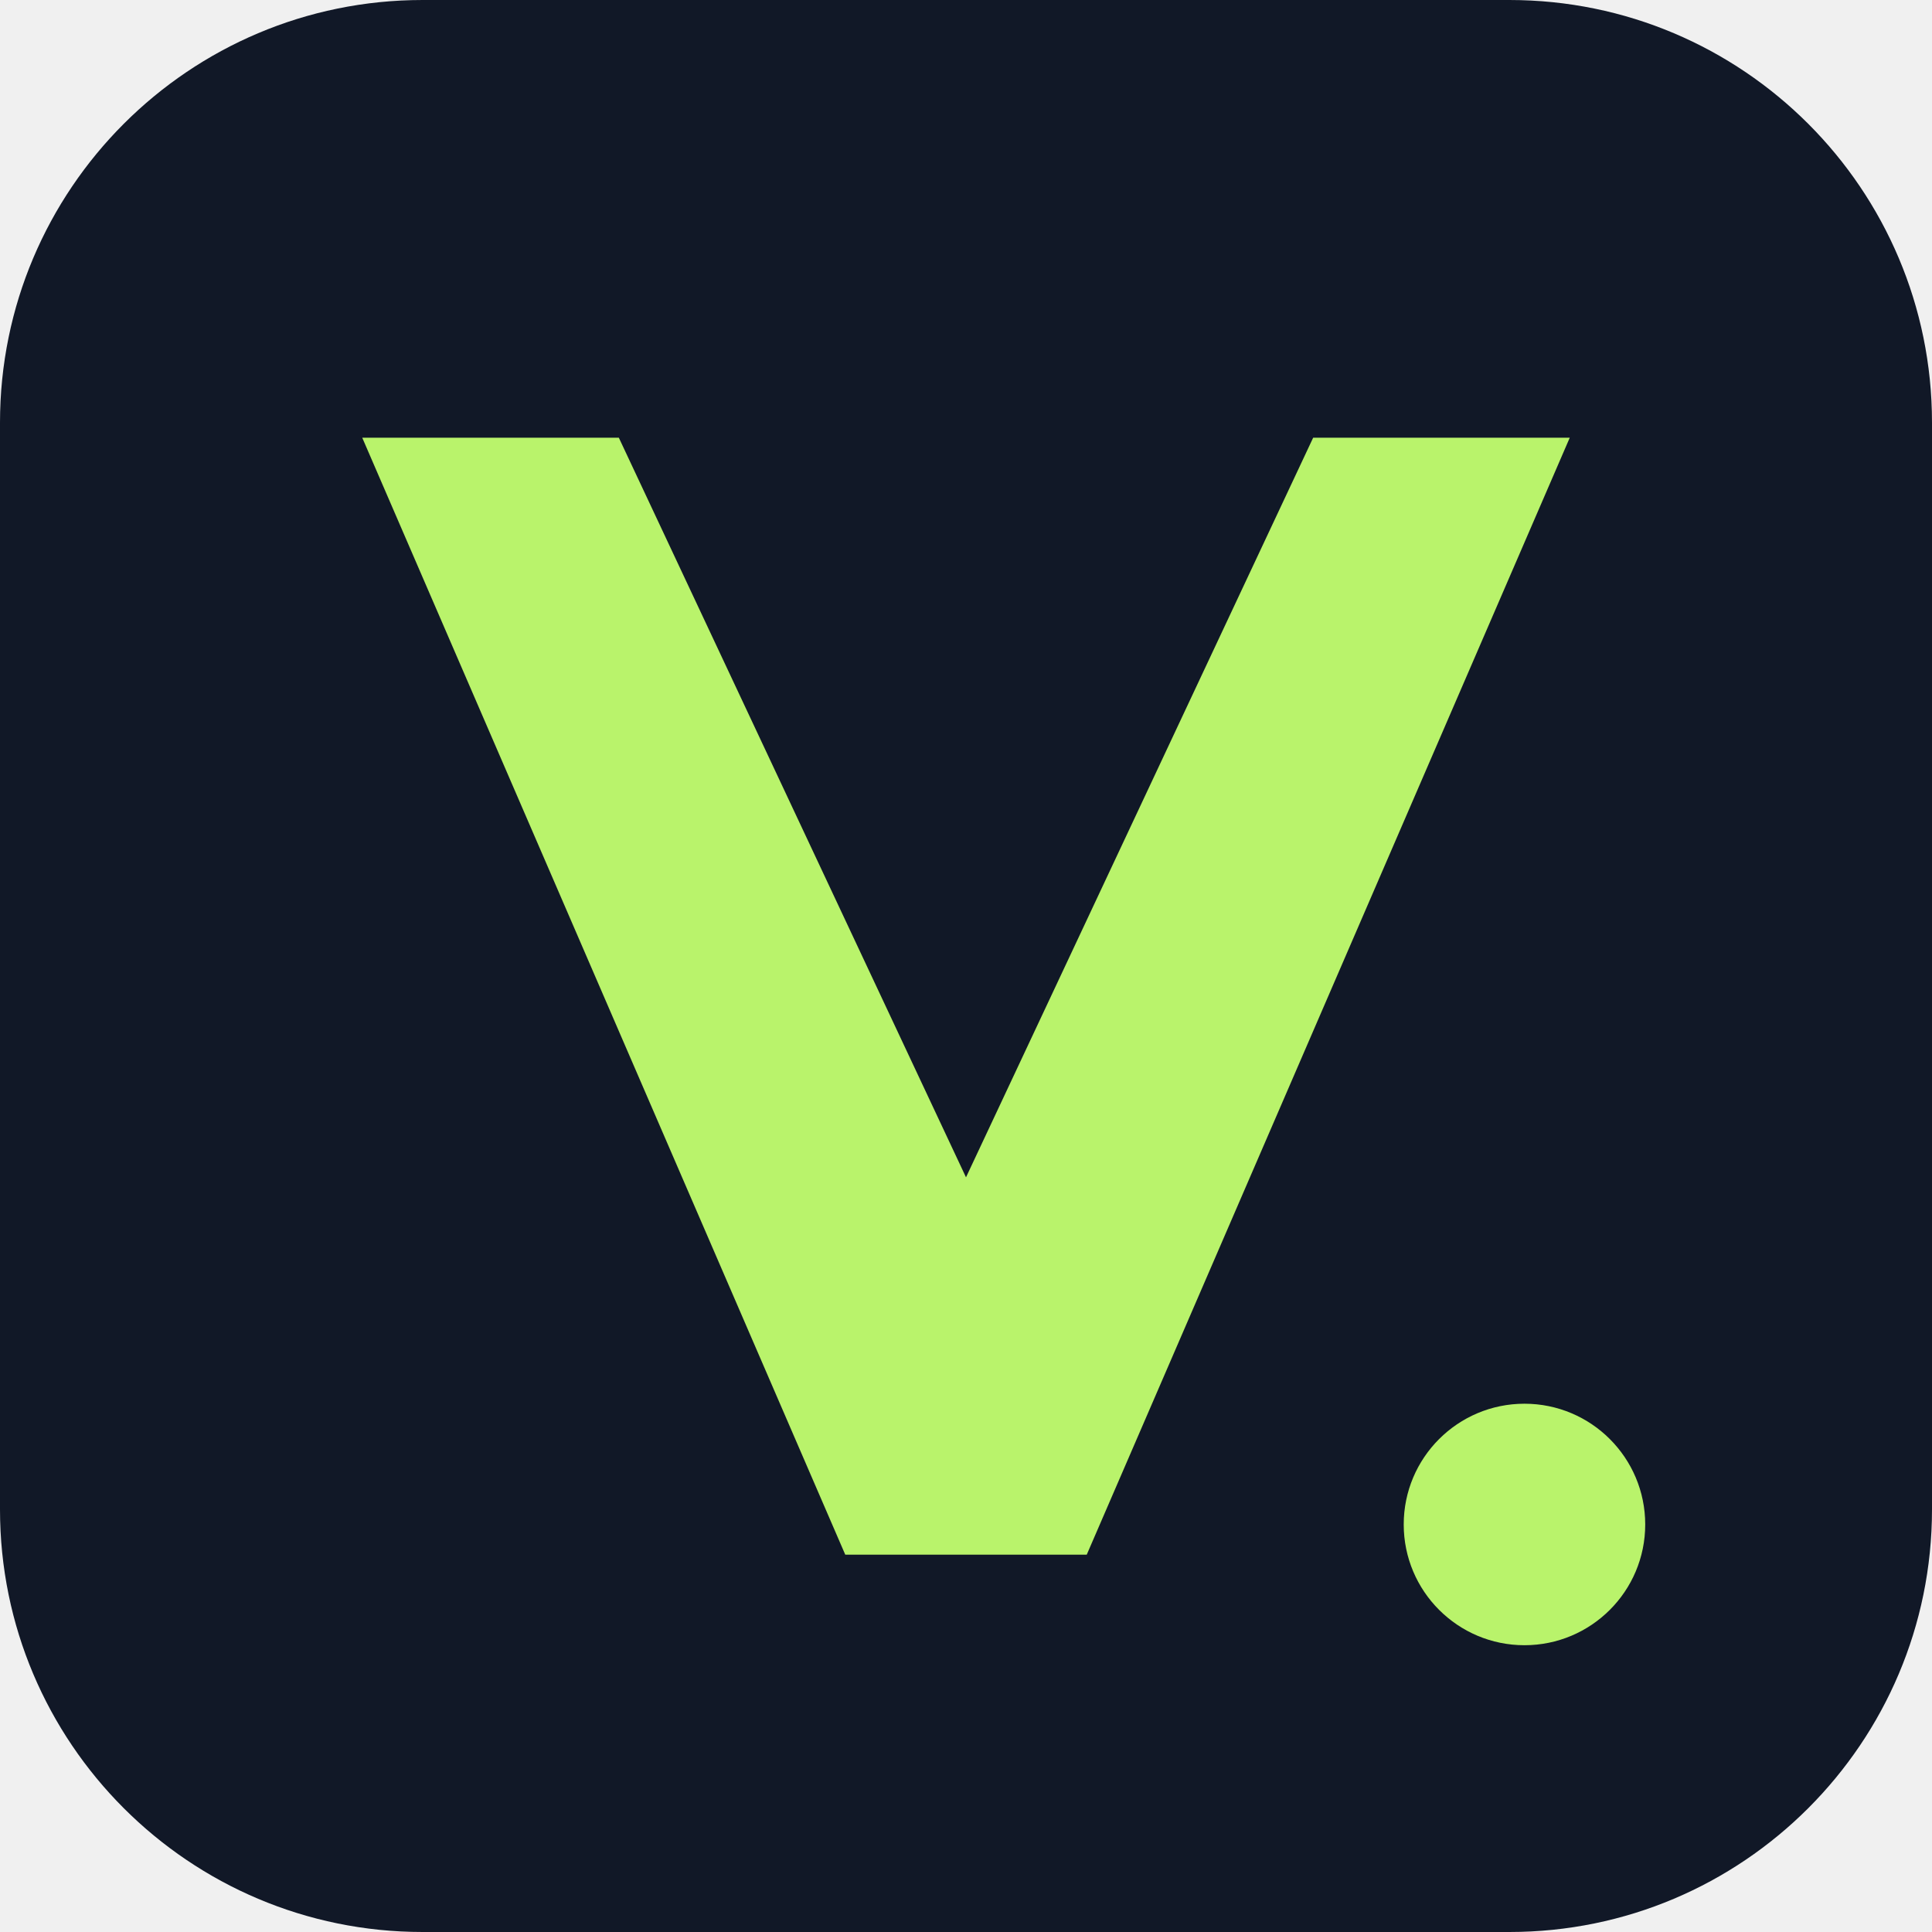
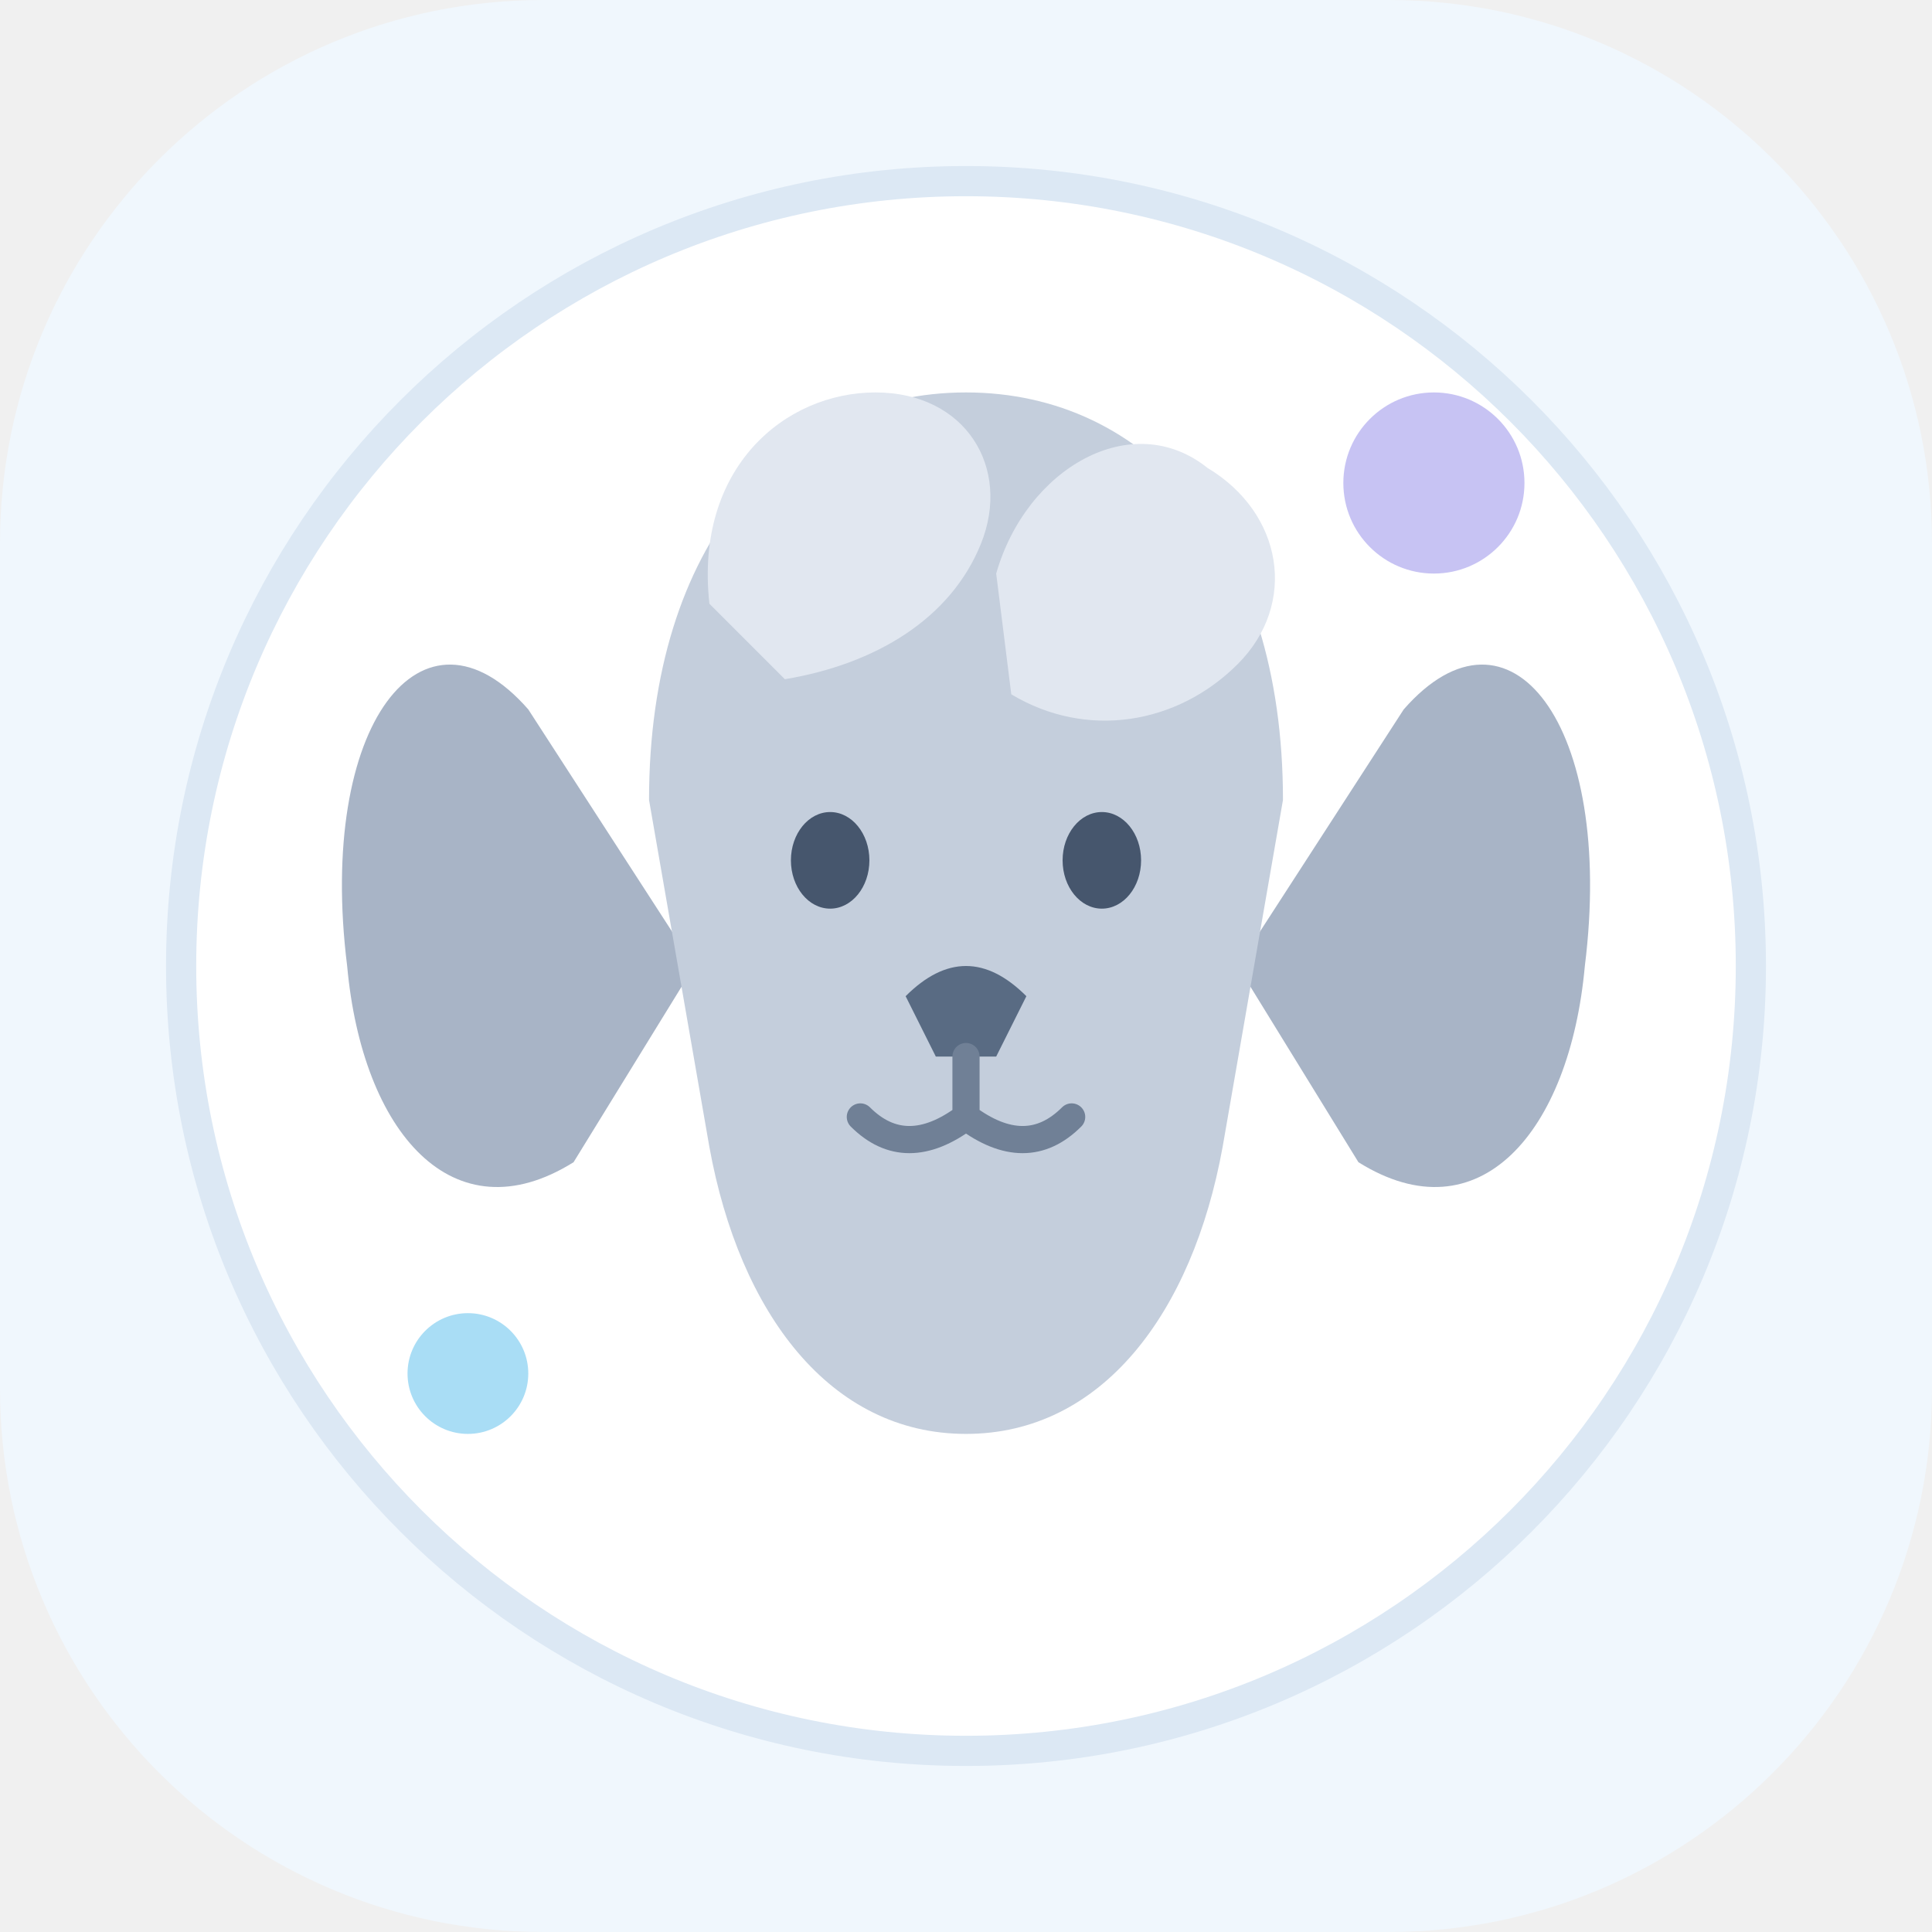
<svg xmlns="http://www.w3.org/2000/svg" viewBox="0 0 128 128">
-   <rect width="128" height="128" rx="28" fill="#111827" />
-   <path d="M24 29h17l23 49 23-49h17L72 103H56L24 29Z" fill="#b9f36b" />
-   <circle cx="101" cy="101" r="8" fill="#b9f36b" />
+   <rect width="128" height="128" rx="36" fill="#f0f7fd" />
+   <circle cx="64" cy="64" r="52" fill="#ffffff" stroke="#dce8f4" stroke-width="2" />
+   <path d="M35 47c-7-8-14 1-12 17 1 11 7 18 15 13l8-13Zm58 0c7-8 14 1 12 17-1 11-7 18-15 13l-8-13Z" fill="#a8b4c6" />
+   <path d="M43 53c0-17 9-27 21-27s21 10 21 27l-4 23c-2 11-8 19-17 19S49 87 47 76Z" fill="#c4cedc" />
+   <path d="M47 40c-1-9 5-14 11-14 6 0 9 5 7 10-2 5-7 8-13 9Zm19-2c2-7 9-11 14-7 5 3 6 9 2 13-4 4-10 5-15 2Z" fill="#e1e7f0" />
+   <ellipse cx="55" cy="57" rx="2.6" ry="3.2" fill="#46566d" />
+   <ellipse cx="73" cy="57" rx="2.6" ry="3.2" fill="#46566d" />
+   <path d="M60 66q4-4 8 0l-2 4h-4Z" fill="#596b83" />
+   <path d="M64 70v4m0 0q-4 3-7 0m7 0q4 3 7 0" fill="none" stroke="#708096" stroke-width="1.8" stroke-linecap="round" />
+   <circle cx="95" cy="32" r="6" fill="#c7c3f3" />
+   <circle cx="31" cy="91" r="4" fill="#a9ddf5" />
</svg>
